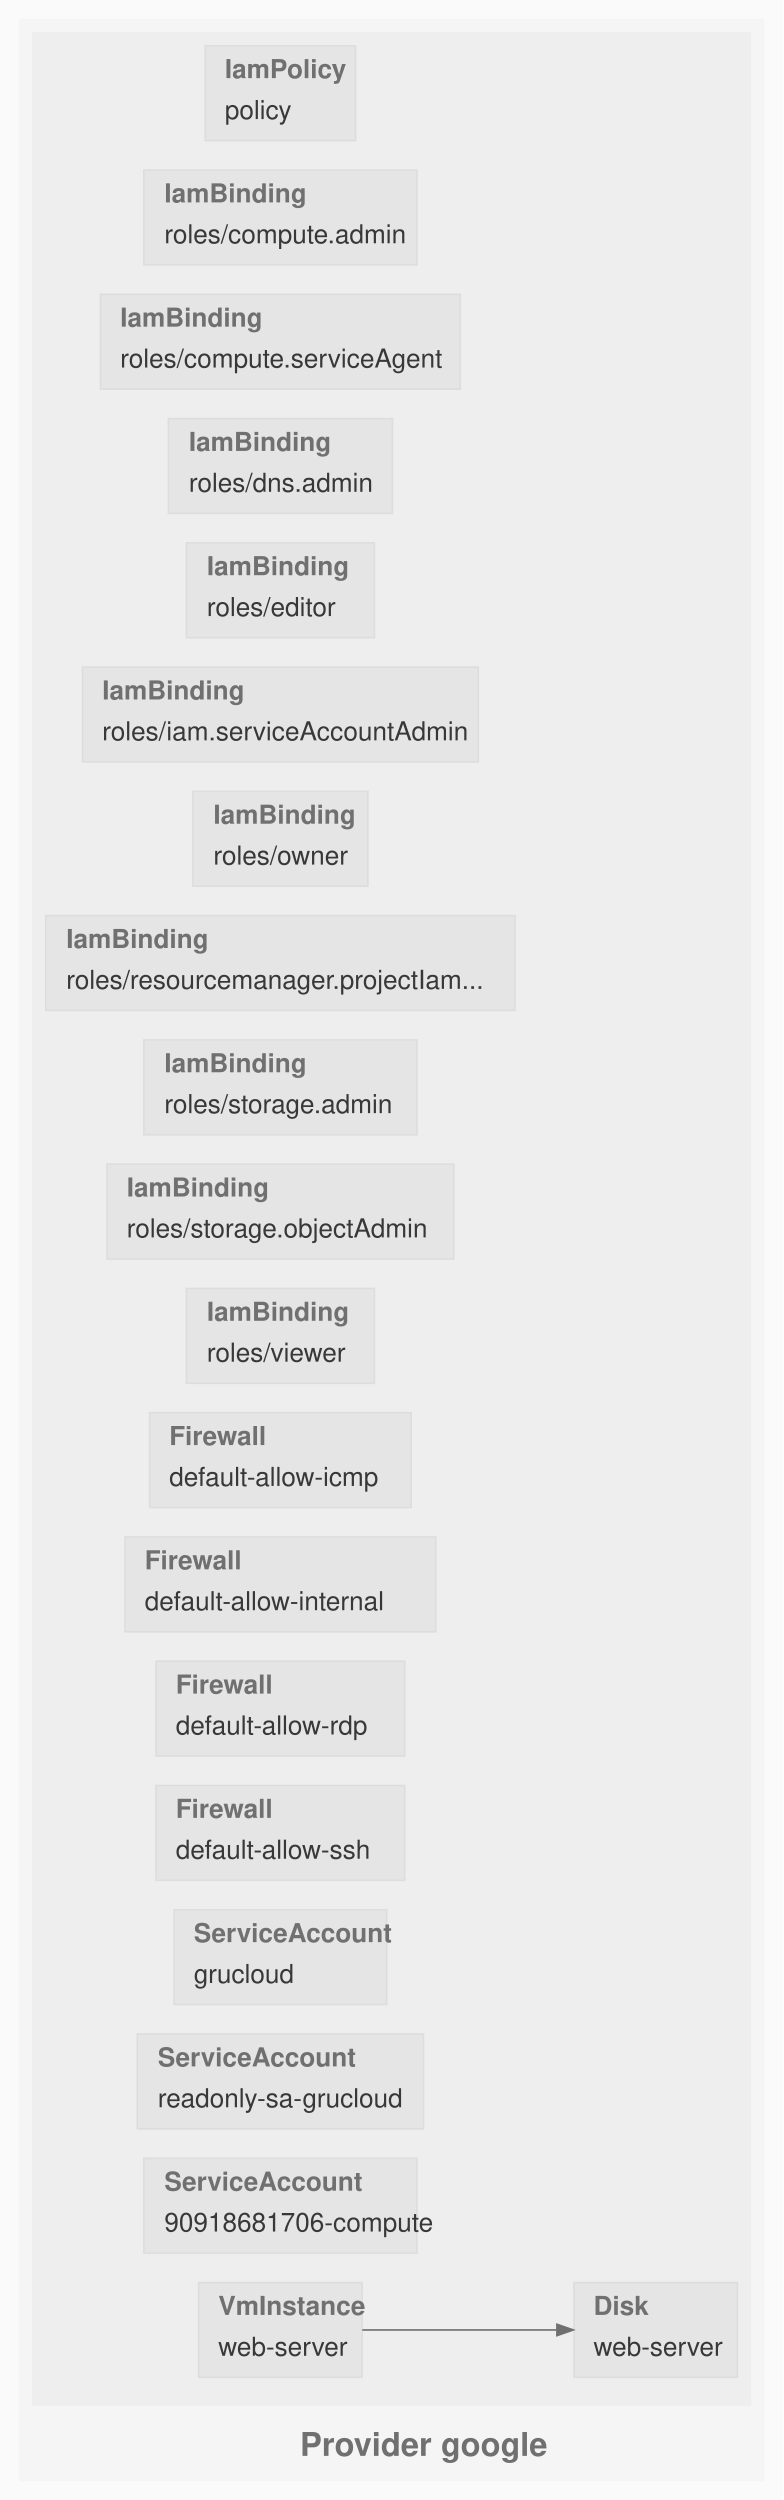
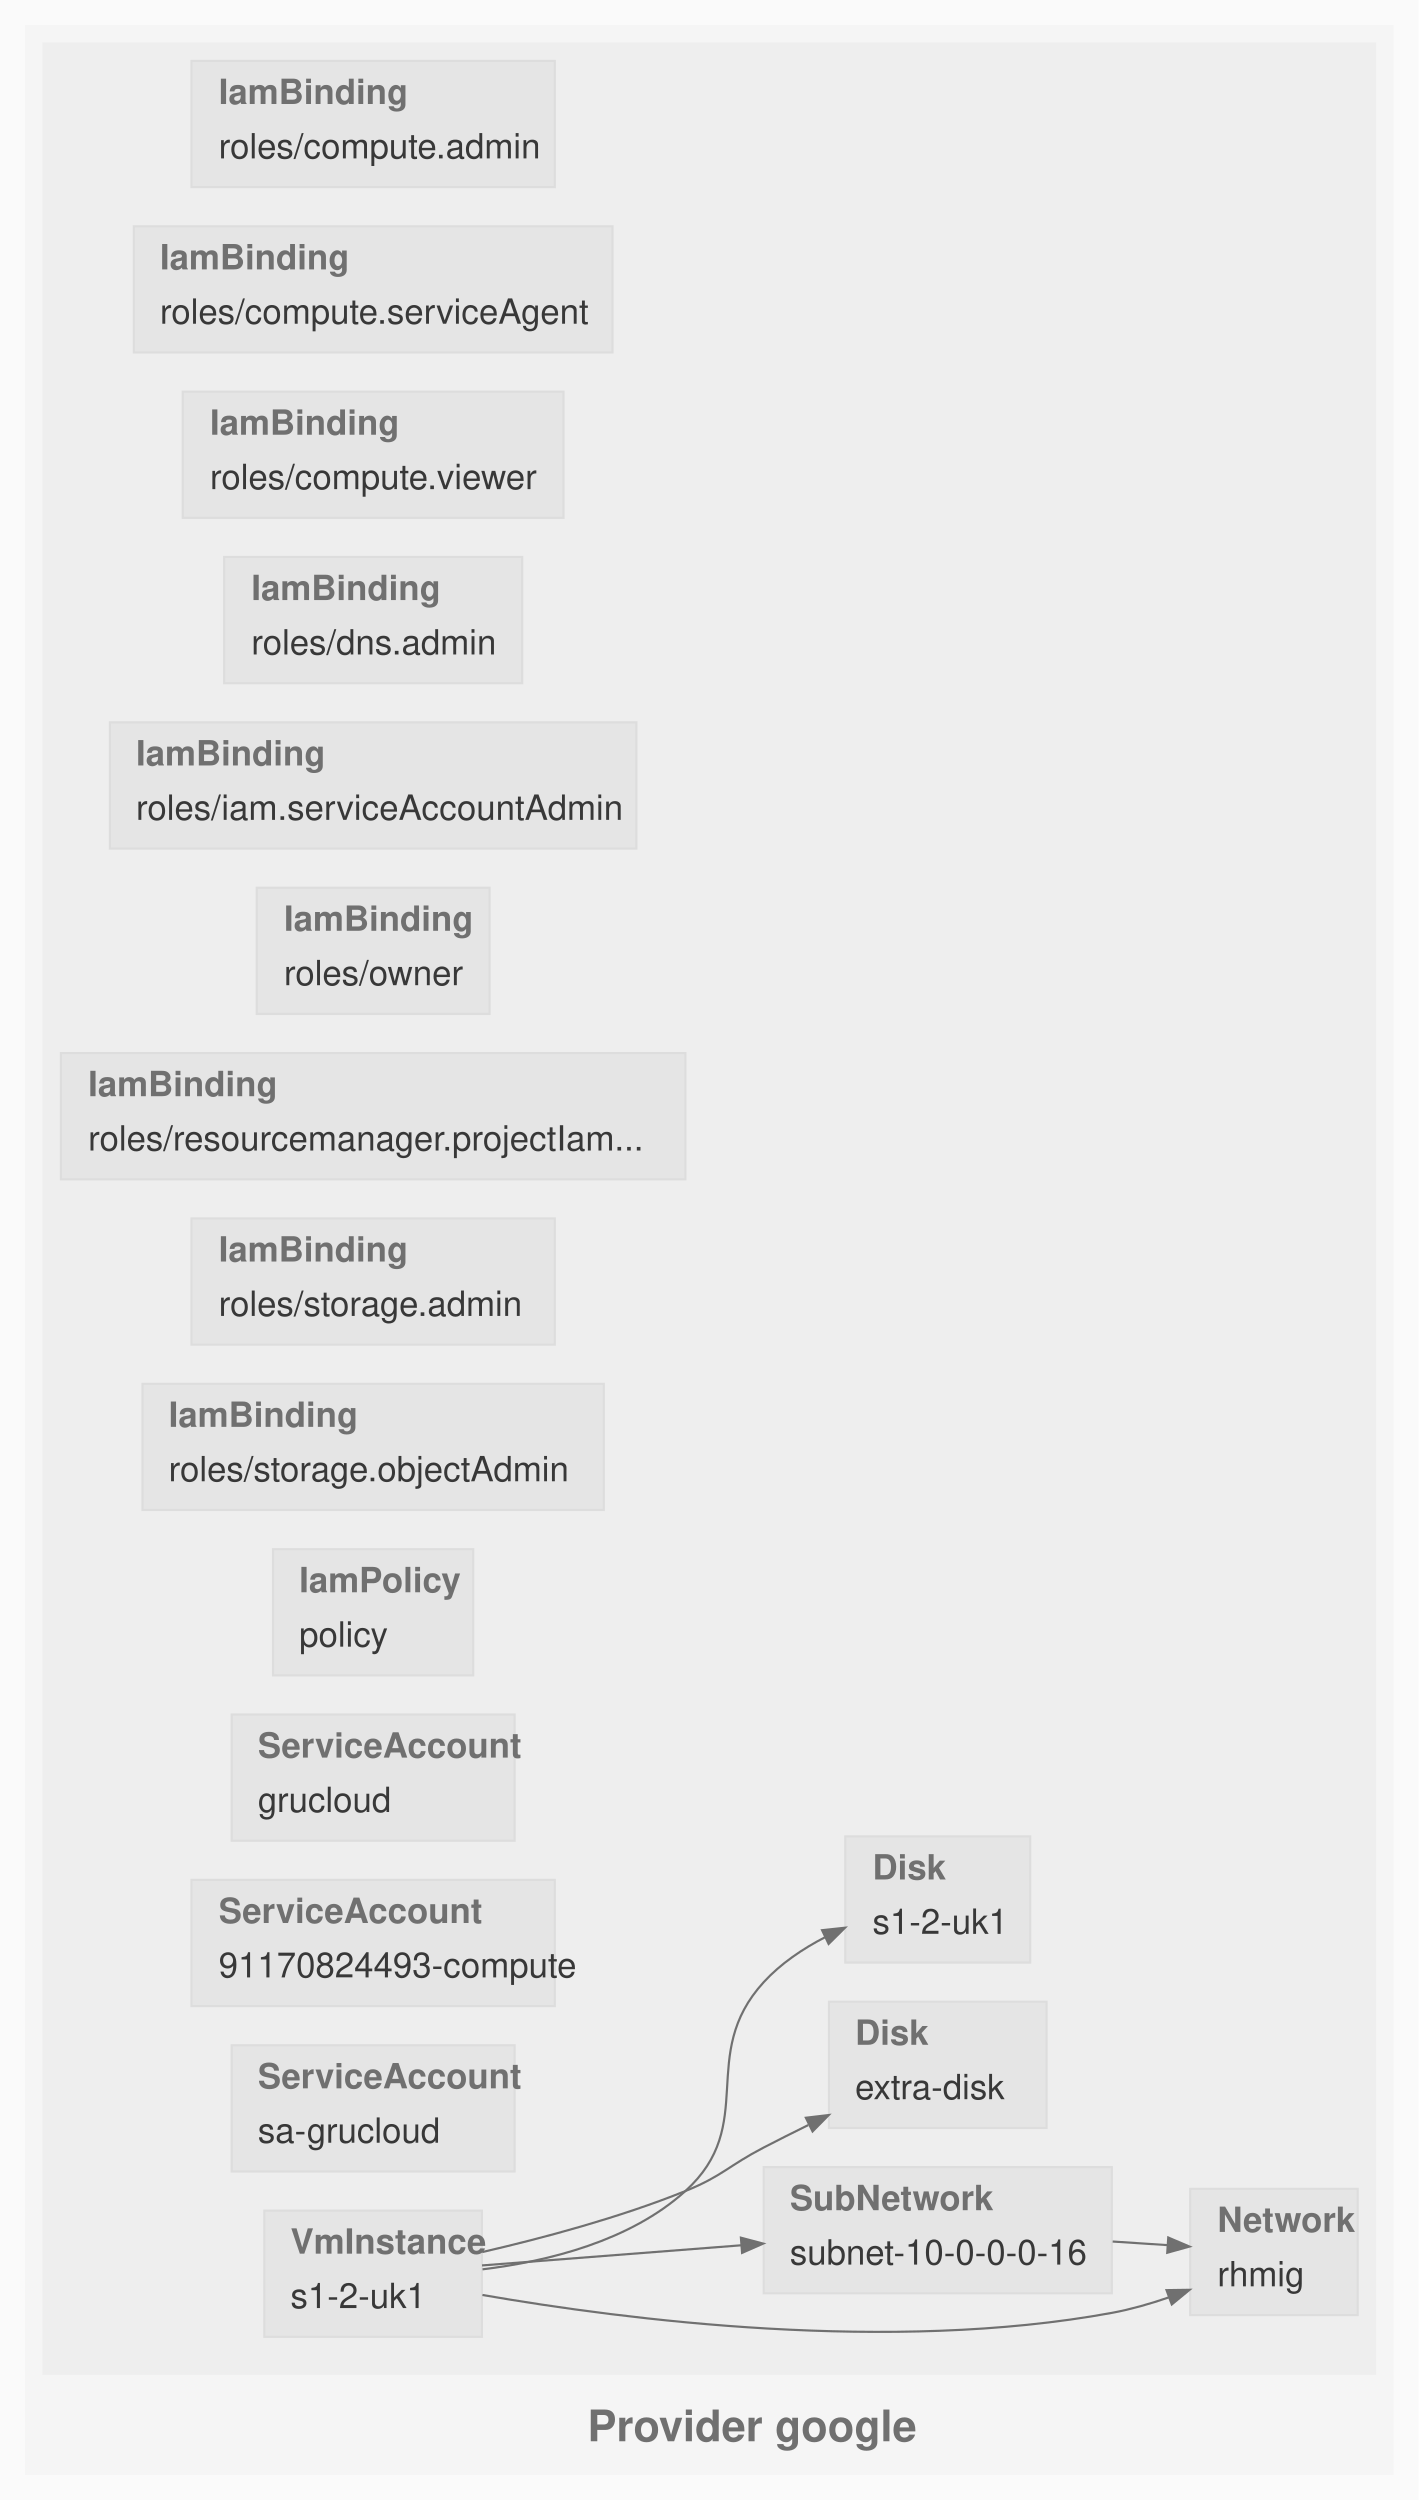
- <svg xmlns="http://www.w3.org/2000/svg" width="479pt" height="1529pt" viewBox="0.00 0.00 479.00 1529.00">
-   <g id="graph0" class="graph" transform="scale(1 1) rotate(0) translate(4 1525)">
-     <polygon fill="#fafafa" stroke="transparent" points="-4,4 -4,-1525 475,-1525 475,4 -4,4" />
+ <svg xmlns="http://www.w3.org/2000/svg" width="652pt" height="1149pt" viewBox="0.00 0.00 652.00 1149.00">
+   <g id="graph0" class="graph" transform="scale(1 1) rotate(0) translate(4 1145)">
+     <polygon fill="#fafafa" stroke="transparent" points="-4,4 -4,-1145 648,-1145 648,4 -4,4" />
    <g id="clust1" class="cluster">
-       <polygon fill="#f5f5f5" stroke="#f5f5f5" points="8,-8 8,-1513 463,-1513 463,-8 8,-8" />
-       <text text-anchor="start" x="179.5" y="-23" font-family="Helvetica,sans-Serif" font-weight="bold" font-size="20.00" fill="#707070">Provider google</text>
+       <polygon fill="#f5f5f5" stroke="#f5f5f5" points="8,-8 8,-1133 636,-1133 636,-8 8,-8" />
+       <text text-anchor="start" x="266" y="-23" font-family="Helvetica,sans-Serif" font-weight="bold" font-size="20.00" fill="#707070">Provider google</text>
    </g>
    <g id="clust2" class="cluster">
-       <polygon fill="#eeeeee" stroke="#eeeeee" points="16,-54 16,-1505 455,-1505 455,-54 16,-54" />
-       <text text-anchor="start" x="231.5" y="-58.2" font-family="Helvetica,sans-Serif" font-size="1.00" fill="#383838"> </text>
+       <polygon fill="#eeeeee" stroke="#eeeeee" points="16,-54 16,-1125 628,-1125 628,-54 16,-54" />
+       <text text-anchor="start" x="318" y="-58.2" font-family="Helvetica,sans-Serif" font-size="1.00" fill="#383838"> </text>
    </g>
    <g id="node1" class="node">
-       <polygon fill="#e5e5e5" stroke="#dddddd" points="447,-129 347,-129 347,-71 447,-71 447,-129" />
-       <text text-anchor="start" x="359" y="-109.2" font-family="Helvetica,sans-Serif" font-weight="bold" font-size="16.00" fill="#707070">Disk</text>
-       <text text-anchor="start" x="359" y="-84.2" font-family="Helvetica,sans-Serif" font-size="16.00" fill="#383838">web-server</text>
+       <polygon fill="#e5e5e5" stroke="#dddddd" points="620,-139 543,-139 543,-81 620,-81 620,-139" />
+       <text text-anchor="start" x="555.5" y="-119.2" font-family="Helvetica,sans-Serif" font-weight="bold" font-size="16.00" fill="#707070">Network</text>
+       <text text-anchor="start" x="555.5" y="-94.2" font-family="Helvetica,sans-Serif" font-size="16.00" fill="#383838">rhmig</text>
    </g>
    <g id="node2" class="node">
-       <polygon fill="#e5e5e5" stroke="#dddddd" points="213.5,-1497 121.5,-1497 121.5,-1439 213.5,-1439 213.5,-1497" />
-       <text text-anchor="start" x="133.5" y="-1477.2" font-family="Helvetica,sans-Serif" font-weight="bold" font-size="16.00" fill="#707070">IamPolicy</text>
-       <text text-anchor="start" x="133.5" y="-1452.2" font-family="Helvetica,sans-Serif" font-size="16.00" fill="#383838">policy</text>
+       <polygon fill="#e5e5e5" stroke="#dddddd" points="507,-149 347,-149 347,-91 507,-91 507,-149" />
+       <text text-anchor="start" x="359" y="-129.2" font-family="Helvetica,sans-Serif" font-weight="bold" font-size="16.00" fill="#707070">SubNetwork</text>
+       <text text-anchor="start" x="359" y="-104.2" font-family="Helvetica,sans-Serif" font-size="16.00" fill="#383838">subnet-10-0-0-0-16</text>
+     </g>
+     <g id="edge1" class="edge">
+       <path fill="none" stroke="#707070" d="M507.38,-114.79C515.93,-114.23 524.43,-113.68 532.45,-113.15" />
+       <polygon fill="#707070" stroke="#707070" points="532.93,-116.63 542.68,-112.48 532.47,-109.64 532.93,-116.63" />
    </g>
    <g id="node3" class="node">
-       <polygon fill="#e5e5e5" stroke="#dddddd" points="251,-1421 84,-1421 84,-1363 251,-1363 251,-1421" />
-       <text text-anchor="start" x="96.5" y="-1401.2" font-family="Helvetica,sans-Serif" font-weight="bold" font-size="16.00" fill="#707070">IamBinding</text>
-       <text text-anchor="start" x="96.5" y="-1376.2" font-family="Helvetica,sans-Serif" font-size="16.00" fill="#383838">roles/compute.admin</text>
+       <polygon fill="#e5e5e5" stroke="#dddddd" points="251,-1117 84,-1117 84,-1059 251,-1059 251,-1117" />
+       <text text-anchor="start" x="96.5" y="-1097.2" font-family="Helvetica,sans-Serif" font-weight="bold" font-size="16.00" fill="#707070">IamBinding</text>
+       <text text-anchor="start" x="96.5" y="-1072.2" font-family="Helvetica,sans-Serif" font-size="16.00" fill="#383838">roles/compute.admin</text>
    </g>
    <g id="node4" class="node">
-       <polygon fill="#e5e5e5" stroke="#dddddd" points="277.5,-1345 57.5,-1345 57.5,-1287 277.5,-1287 277.5,-1345" />
-       <text text-anchor="start" x="69.5" y="-1325.2" font-family="Helvetica,sans-Serif" font-weight="bold" font-size="16.00" fill="#707070">IamBinding</text>
-       <text text-anchor="start" x="69.5" y="-1300.2" font-family="Helvetica,sans-Serif" font-size="16.00" fill="#383838">roles/compute.serviceAgent</text>
+       <polygon fill="#e5e5e5" stroke="#dddddd" points="277.5,-1041 57.5,-1041 57.5,-983 277.5,-983 277.5,-1041" />
+       <text text-anchor="start" x="69.5" y="-1021.2" font-family="Helvetica,sans-Serif" font-weight="bold" font-size="16.00" fill="#707070">IamBinding</text>
+       <text text-anchor="start" x="69.5" y="-996.2" font-family="Helvetica,sans-Serif" font-size="16.00" fill="#383838">roles/compute.serviceAgent</text>
    </g>
    <g id="node5" class="node">
-       <polygon fill="#e5e5e5" stroke="#dddddd" points="236,-1269 99,-1269 99,-1211 236,-1211 236,-1269" />
-       <text text-anchor="start" x="111.5" y="-1249.2" font-family="Helvetica,sans-Serif" font-weight="bold" font-size="16.00" fill="#707070">IamBinding</text>
-       <text text-anchor="start" x="111.5" y="-1224.2" font-family="Helvetica,sans-Serif" font-size="16.00" fill="#383838">roles/dns.admin</text>
+       <polygon fill="#e5e5e5" stroke="#dddddd" points="255,-965 80,-965 80,-907 255,-907 255,-965" />
+       <text text-anchor="start" x="92.5" y="-945.2" font-family="Helvetica,sans-Serif" font-weight="bold" font-size="16.00" fill="#707070">IamBinding</text>
+       <text text-anchor="start" x="92.5" y="-920.2" font-family="Helvetica,sans-Serif" font-size="16.00" fill="#383838">roles/compute.viewer</text>
    </g>
    <g id="node6" class="node">
-       <polygon fill="#e5e5e5" stroke="#dddddd" points="225,-1193 110,-1193 110,-1135 225,-1135 225,-1193" />
-       <text text-anchor="start" x="122.5" y="-1173.2" font-family="Helvetica,sans-Serif" font-weight="bold" font-size="16.00" fill="#707070">IamBinding</text>
-       <text text-anchor="start" x="122.5" y="-1148.2" font-family="Helvetica,sans-Serif" font-size="16.00" fill="#383838">roles/editor</text>
+       <polygon fill="#e5e5e5" stroke="#dddddd" points="236,-889 99,-889 99,-831 236,-831 236,-889" />
+       <text text-anchor="start" x="111.5" y="-869.2" font-family="Helvetica,sans-Serif" font-weight="bold" font-size="16.00" fill="#707070">IamBinding</text>
+       <text text-anchor="start" x="111.5" y="-844.2" font-family="Helvetica,sans-Serif" font-size="16.00" fill="#383838">roles/dns.admin</text>
    </g>
    <g id="node7" class="node">
-       <polygon fill="#e5e5e5" stroke="#dddddd" points="288.5,-1117 46.5,-1117 46.5,-1059 288.5,-1059 288.5,-1117" />
-       <text text-anchor="start" x="58.5" y="-1097.2" font-family="Helvetica,sans-Serif" font-weight="bold" font-size="16.00" fill="#707070">IamBinding</text>
-       <text text-anchor="start" x="58.5" y="-1072.2" font-family="Helvetica,sans-Serif" font-size="16.00" fill="#383838">roles/iam.serviceAccountAdmin</text>
+       <polygon fill="#e5e5e5" stroke="#dddddd" points="288.5,-813 46.5,-813 46.5,-755 288.5,-755 288.5,-813" />
+       <text text-anchor="start" x="58.5" y="-793.2" font-family="Helvetica,sans-Serif" font-weight="bold" font-size="16.00" fill="#707070">IamBinding</text>
+       <text text-anchor="start" x="58.5" y="-768.2" font-family="Helvetica,sans-Serif" font-size="16.00" fill="#383838">roles/iam.serviceAccountAdmin</text>
    </g>
    <g id="node8" class="node">
-       <polygon fill="#e5e5e5" stroke="#dddddd" points="221,-1041 114,-1041 114,-983 221,-983 221,-1041" />
-       <text text-anchor="start" x="126.5" y="-1021.2" font-family="Helvetica,sans-Serif" font-weight="bold" font-size="16.00" fill="#707070">IamBinding</text>
-       <text text-anchor="start" x="126.5" y="-996.2" font-family="Helvetica,sans-Serif" font-size="16.00" fill="#383838">roles/owner</text>
+       <polygon fill="#e5e5e5" stroke="#dddddd" points="221,-737 114,-737 114,-679 221,-679 221,-737" />
+       <text text-anchor="start" x="126.5" y="-717.2" font-family="Helvetica,sans-Serif" font-weight="bold" font-size="16.00" fill="#707070">IamBinding</text>
+       <text text-anchor="start" x="126.5" y="-692.2" font-family="Helvetica,sans-Serif" font-size="16.00" fill="#383838">roles/owner</text>
    </g>
    <g id="node9" class="node">
-       <polygon fill="#e5e5e5" stroke="#dddddd" points="311,-965 24,-965 24,-907 311,-907 311,-965" />
-       <text text-anchor="start" x="36.5" y="-945.2" font-family="Helvetica,sans-Serif" font-weight="bold" font-size="16.00" fill="#707070">IamBinding</text>
-       <text text-anchor="start" x="36.5" y="-920.2" font-family="Helvetica,sans-Serif" font-size="16.00" fill="#383838">roles/resourcemanager.projectIam...</text>
+       <polygon fill="#e5e5e5" stroke="#dddddd" points="311,-661 24,-661 24,-603 311,-603 311,-661" />
+       <text text-anchor="start" x="36.5" y="-641.2" font-family="Helvetica,sans-Serif" font-weight="bold" font-size="16.00" fill="#707070">IamBinding</text>
+       <text text-anchor="start" x="36.5" y="-616.2" font-family="Helvetica,sans-Serif" font-size="16.00" fill="#383838">roles/resourcemanager.projectIam...</text>
    </g>
    <g id="node10" class="node">
-       <polygon fill="#e5e5e5" stroke="#dddddd" points="251,-889 84,-889 84,-831 251,-831 251,-889" />
-       <text text-anchor="start" x="96.5" y="-869.2" font-family="Helvetica,sans-Serif" font-weight="bold" font-size="16.00" fill="#707070">IamBinding</text>
-       <text text-anchor="start" x="96.5" y="-844.2" font-family="Helvetica,sans-Serif" font-size="16.00" fill="#383838">roles/storage.admin</text>
+       <polygon fill="#e5e5e5" stroke="#dddddd" points="251,-585 84,-585 84,-527 251,-527 251,-585" />
+       <text text-anchor="start" x="96.5" y="-565.2" font-family="Helvetica,sans-Serif" font-weight="bold" font-size="16.00" fill="#707070">IamBinding</text>
+       <text text-anchor="start" x="96.5" y="-540.2" font-family="Helvetica,sans-Serif" font-size="16.00" fill="#383838">roles/storage.admin</text>
    </g>
    <g id="node11" class="node">
-       <polygon fill="#e5e5e5" stroke="#dddddd" points="273.5,-813 61.5,-813 61.5,-755 273.5,-755 273.5,-813" />
-       <text text-anchor="start" x="73.5" y="-793.2" font-family="Helvetica,sans-Serif" font-weight="bold" font-size="16.00" fill="#707070">IamBinding</text>
-       <text text-anchor="start" x="73.5" y="-768.2" font-family="Helvetica,sans-Serif" font-size="16.00" fill="#383838">roles/storage.objectAdmin</text>
+       <polygon fill="#e5e5e5" stroke="#dddddd" points="273.5,-509 61.5,-509 61.5,-451 273.5,-451 273.5,-509" />
+       <text text-anchor="start" x="73.5" y="-489.2" font-family="Helvetica,sans-Serif" font-weight="bold" font-size="16.00" fill="#707070">IamBinding</text>
+       <text text-anchor="start" x="73.5" y="-464.2" font-family="Helvetica,sans-Serif" font-size="16.00" fill="#383838">roles/storage.objectAdmin</text>
    </g>
    <g id="node12" class="node">
-       <polygon fill="#e5e5e5" stroke="#dddddd" points="225,-737 110,-737 110,-679 225,-679 225,-737" />
-       <text text-anchor="start" x="122.5" y="-717.2" font-family="Helvetica,sans-Serif" font-weight="bold" font-size="16.00" fill="#707070">IamBinding</text>
-       <text text-anchor="start" x="122.5" y="-692.2" font-family="Helvetica,sans-Serif" font-size="16.00" fill="#383838">roles/viewer</text>
+       <polygon fill="#e5e5e5" stroke="#dddddd" points="213.5,-433 121.5,-433 121.5,-375 213.5,-375 213.5,-433" />
+       <text text-anchor="start" x="133.5" y="-413.2" font-family="Helvetica,sans-Serif" font-weight="bold" font-size="16.00" fill="#707070">IamPolicy</text>
+       <text text-anchor="start" x="133.5" y="-388.2" font-family="Helvetica,sans-Serif" font-size="16.00" fill="#383838">policy</text>
    </g>
    <g id="node13" class="node">
-       <polygon fill="#e5e5e5" stroke="#dddddd" points="247.5,-661 87.5,-661 87.5,-603 247.5,-603 247.5,-661" />
-       <text text-anchor="start" x="99.5" y="-641.2" font-family="Helvetica,sans-Serif" font-weight="bold" font-size="16.00" fill="#707070">Firewall</text>
-       <text text-anchor="start" x="99.5" y="-616.2" font-family="Helvetica,sans-Serif" font-size="16.00" fill="#383838">default-allow-icmp</text>
+       <polygon fill="#e5e5e5" stroke="#dddddd" points="477,-225 377,-225 377,-167 477,-167 477,-225" />
+       <text text-anchor="start" x="389" y="-205.2" font-family="Helvetica,sans-Serif" font-weight="bold" font-size="16.00" fill="#707070">Disk</text>
+       <text text-anchor="start" x="389" y="-180.2" font-family="Helvetica,sans-Serif" font-size="16.00" fill="#383838">extra-disk</text>
    </g>
    <g id="node14" class="node">
-       <polygon fill="#e5e5e5" stroke="#dddddd" points="262.5,-585 72.5,-585 72.5,-527 262.5,-527 262.5,-585" />
-       <text text-anchor="start" x="84.5" y="-565.2" font-family="Helvetica,sans-Serif" font-weight="bold" font-size="16.00" fill="#707070">Firewall</text>
-       <text text-anchor="start" x="84.5" y="-540.2" font-family="Helvetica,sans-Serif" font-size="16.00" fill="#383838">default-allow-internal</text>
+       <polygon fill="#e5e5e5" stroke="#dddddd" points="469.5,-301 384.5,-301 384.5,-243 469.5,-243 469.5,-301" />
+       <text text-anchor="start" x="397" y="-281.2" font-family="Helvetica,sans-Serif" font-weight="bold" font-size="16.00" fill="#707070">Disk</text>
+       <text text-anchor="start" x="397" y="-256.2" font-family="Helvetica,sans-Serif" font-size="16.00" fill="#383838">s1-2-uk1</text>
    </g>
    <g id="node15" class="node">
-       <polygon fill="#e5e5e5" stroke="#dddddd" points="243.5,-509 91.5,-509 91.5,-451 243.5,-451 243.5,-509" />
-       <text text-anchor="start" x="103.5" y="-489.2" font-family="Helvetica,sans-Serif" font-weight="bold" font-size="16.00" fill="#707070">Firewall</text>
-       <text text-anchor="start" x="103.5" y="-464.2" font-family="Helvetica,sans-Serif" font-size="16.00" fill="#383838">default-allow-rdp</text>
-     </g>
-     <g id="node16" class="node">
-       <polygon fill="#e5e5e5" stroke="#dddddd" points="243.5,-433 91.5,-433 91.5,-375 243.5,-375 243.5,-433" />
-       <text text-anchor="start" x="103.5" y="-413.2" font-family="Helvetica,sans-Serif" font-weight="bold" font-size="16.00" fill="#707070">Firewall</text>
-       <text text-anchor="start" x="103.5" y="-388.2" font-family="Helvetica,sans-Serif" font-size="16.00" fill="#383838">default-allow-ssh</text>
-     </g>
-     <g id="node17" class="node">
      <polygon fill="#e5e5e5" stroke="#dddddd" points="232.5,-357 102.5,-357 102.5,-299 232.5,-299 232.5,-357" />
      <text text-anchor="start" x="114.5" y="-337.2" font-family="Helvetica,sans-Serif" font-weight="bold" font-size="16.00" fill="#707070">ServiceAccount</text>
      <text text-anchor="start" x="114.5" y="-312.2" font-family="Helvetica,sans-Serif" font-size="16.00" fill="#383838">grucloud</text>
    </g>
+     <g id="node16" class="node">
+       <polygon fill="#e5e5e5" stroke="#dddddd" points="251,-281 84,-281 84,-223 251,-223 251,-281" />
+       <text text-anchor="start" x="96.5" y="-261.2" font-family="Helvetica,sans-Serif" font-weight="bold" font-size="16.00" fill="#707070">ServiceAccount</text>
+       <text text-anchor="start" x="96.5" y="-236.2" font-family="Helvetica,sans-Serif" font-size="16.00" fill="#383838">91170824493-compute</text>
+     </g>
+     <g id="node17" class="node">
+       <polygon fill="#e5e5e5" stroke="#dddddd" points="232.5,-205 102.5,-205 102.5,-147 232.5,-147 232.5,-205" />
+       <text text-anchor="start" x="114.5" y="-185.2" font-family="Helvetica,sans-Serif" font-weight="bold" font-size="16.00" fill="#707070">ServiceAccount</text>
+       <text text-anchor="start" x="114.5" y="-160.2" font-family="Helvetica,sans-Serif" font-size="16.00" fill="#383838">sa-grucloud</text>
+     </g>
    <g id="node18" class="node">
-       <polygon fill="#e5e5e5" stroke="#dddddd" points="255,-281 80,-281 80,-223 255,-223 255,-281" />
-       <text text-anchor="start" x="92.5" y="-261.2" font-family="Helvetica,sans-Serif" font-weight="bold" font-size="16.00" fill="#707070">ServiceAccount</text>
-       <text text-anchor="start" x="92.5" y="-236.2" font-family="Helvetica,sans-Serif" font-size="16.00" fill="#383838">readonly-sa-grucloud</text>
-     </g>
-     <g id="node19" class="node">
-       <polygon fill="#e5e5e5" stroke="#dddddd" points="251,-205 84,-205 84,-147 251,-147 251,-205" />
-       <text text-anchor="start" x="96.5" y="-185.2" font-family="Helvetica,sans-Serif" font-weight="bold" font-size="16.00" fill="#707070">ServiceAccount</text>
-       <text text-anchor="start" x="96.5" y="-160.2" font-family="Helvetica,sans-Serif" font-size="16.00" fill="#383838">90918681706-compute</text>
-     </g>
-     <g id="node20" class="node">
      <polygon fill="#e5e5e5" stroke="#dddddd" points="217.5,-129 117.5,-129 117.5,-71 217.5,-71 217.5,-129" />
      <text text-anchor="start" x="129.5" y="-109.2" font-family="Helvetica,sans-Serif" font-weight="bold" font-size="16.00" fill="#707070">VmInstance</text>
-       <text text-anchor="start" x="129.5" y="-84.2" font-family="Helvetica,sans-Serif" font-size="16.00" fill="#383838">web-server</text>
+       <text text-anchor="start" x="129.5" y="-84.2" font-family="Helvetica,sans-Serif" font-size="16.00" fill="#383838">s1-2-uk1</text>
    </g>
-     <g id="edge1" class="edge">
-       <path fill="none" stroke="#707070" d="M217.58,-100C252.45,-100 299.45,-100 336.46,-100" />
-       <polygon fill="#707070" stroke="#707070" points="336.61,-103.5 346.61,-100 336.61,-96.5 336.61,-103.5" />
+     <g id="edge2" class="edge">
+       <path fill="none" stroke="#707070" d="M217.73,-90.23C284.03,-78.7 405.42,-63.31 507,-82 515.68,-83.6 524.67,-86.18 533.25,-89.14" />
+       <polygon fill="#707070" stroke="#707070" points="532.14,-92.45 542.73,-92.61 534.55,-85.88 532.14,-92.45" />
+     </g>
+     <g id="edge3" class="edge">
+       <path fill="none" stroke="#707070" d="M217.54,-103.81C251.17,-106.42 296.76,-109.96 336.73,-113.07" />
+       <polygon fill="#707070" stroke="#707070" points="336.52,-116.56 346.76,-113.85 337.06,-109.58 336.52,-116.56" />
+     </g>
+     <g id="edge5" class="edge">
+       <path fill="none" stroke="#707070" d="M217.62,-109.95C245.54,-116.38 280.85,-125.82 311,-138 327.97,-144.85 330.75,-149.58 347,-158 353.6,-161.42 360.55,-164.91 367.49,-168.33" />
+       <polygon fill="#707070" stroke="#707070" points="366.37,-171.68 376.89,-172.93 369.45,-165.39 366.37,-171.68" />
+     </g>
+     <g id="edge4" class="edge">
+       <path fill="none" stroke="#707070" d="M217.76,-102.01C248.01,-105.7 285.67,-115.05 311,-138 344.76,-168.6 316.25,-200.37 347,-234 354.78,-242.51 364.88,-249.32 375.25,-254.68" />
+       <polygon fill="#707070" stroke="#707070" points="373.83,-257.88 384.37,-259.02 376.84,-251.56 373.83,-257.88" />
    </g>
  </g>
</svg>
